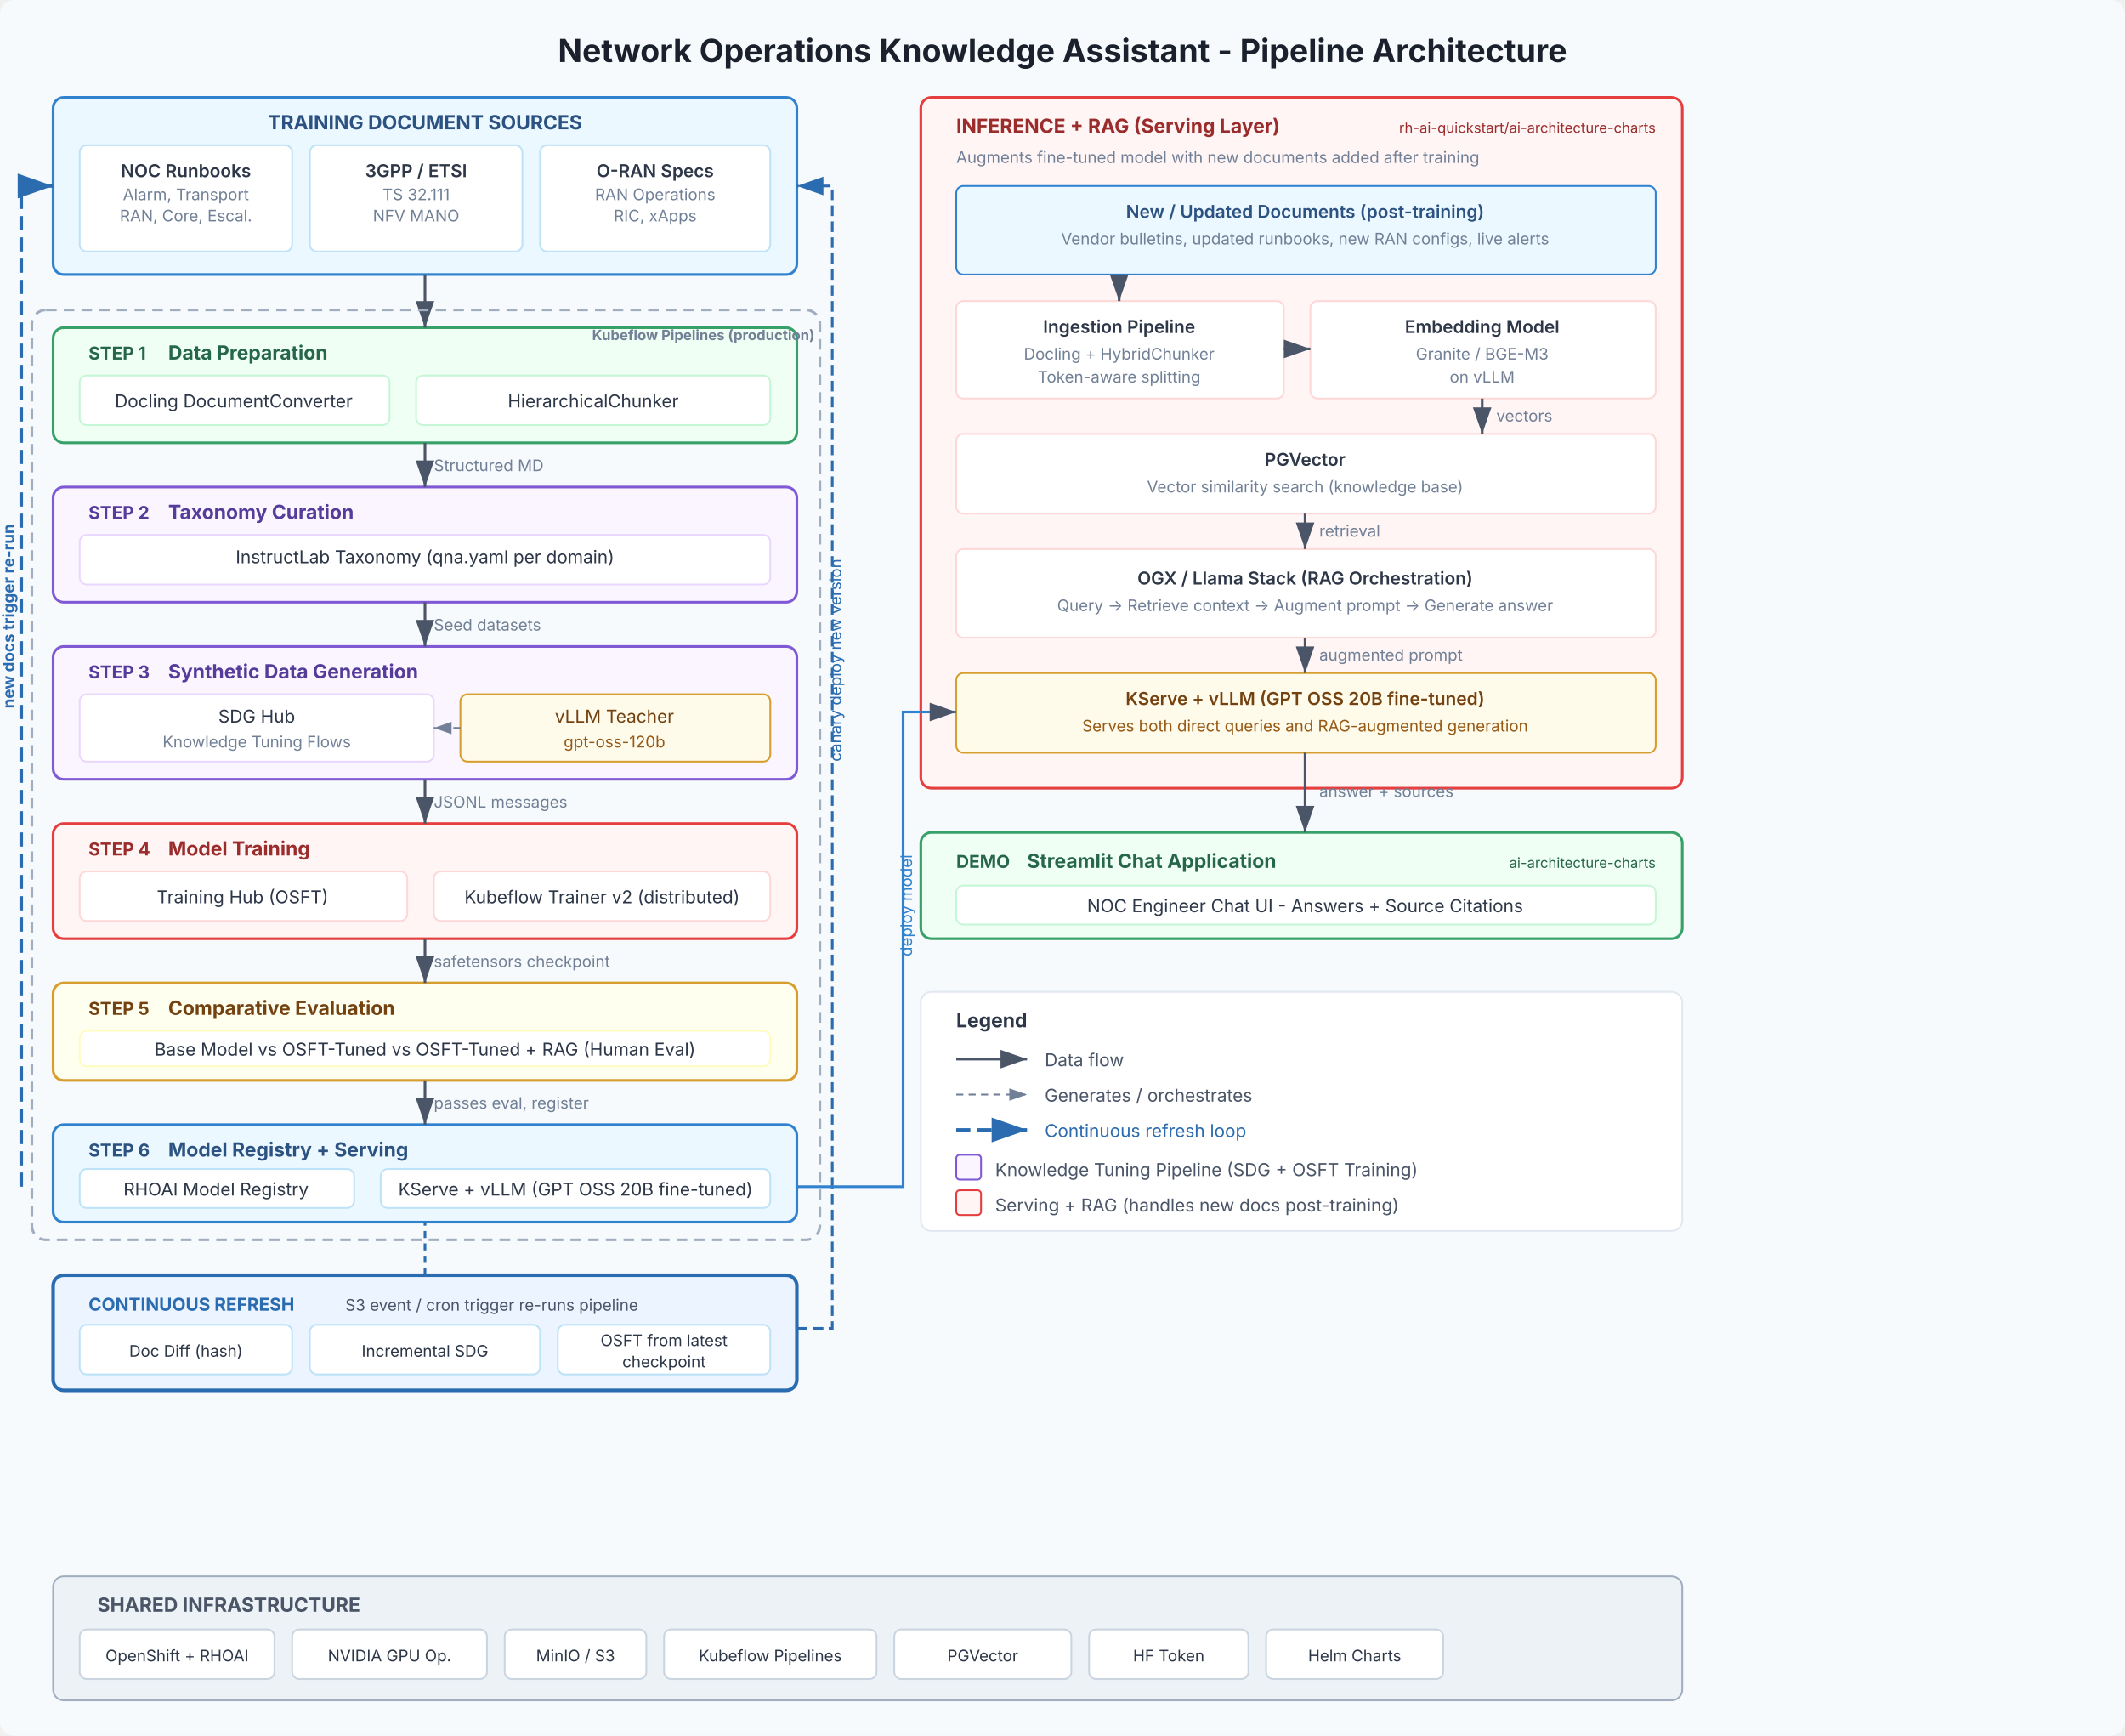
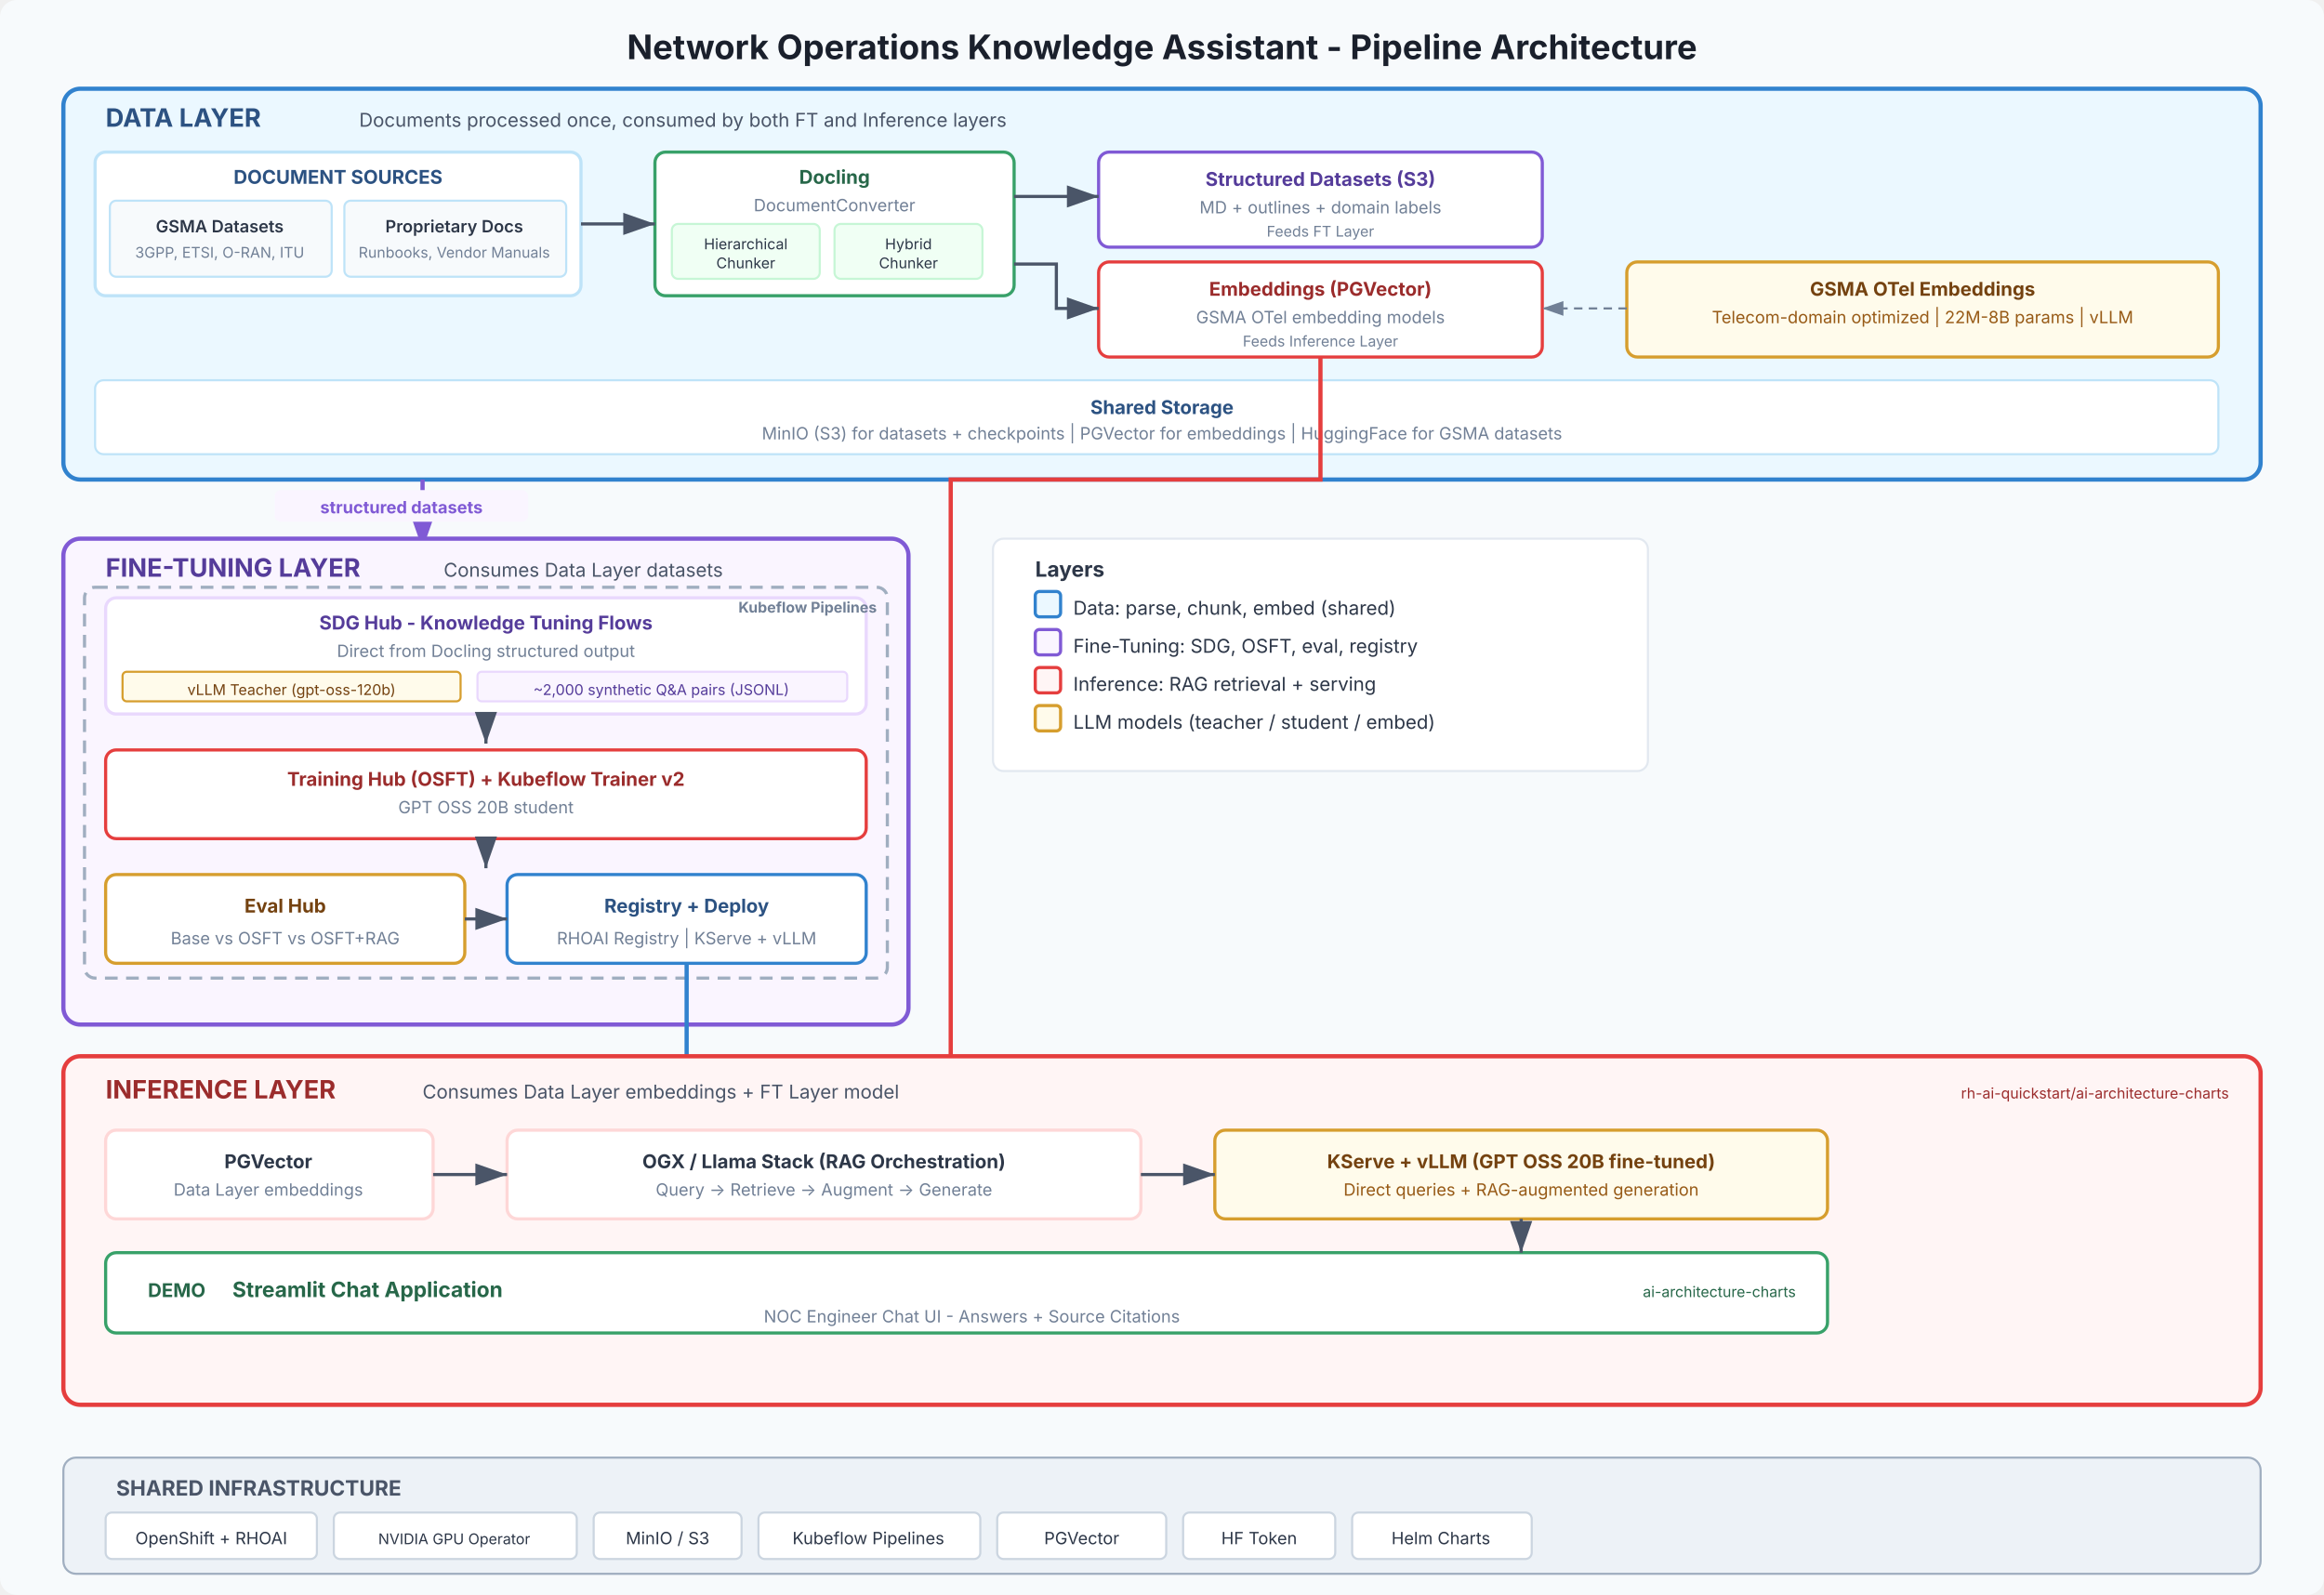
- <svg xmlns="http://www.w3.org/2000/svg" viewBox="0 0 1200 980" font-family="Inter, -apple-system, sans-serif" font-size="12">
+ <svg xmlns="http://www.w3.org/2000/svg" viewBox="0 0 1100 755" font-family="Inter, -apple-system, sans-serif" font-size="12">
  <defs>
    <marker id="arrowhead" markerWidth="10" markerHeight="7" refX="10" refY="3.5" orient="auto">
      <polygon points="0 0, 10 3.5, 0 7" fill="#4a5568" />
    </marker>
+     <marker id="arrowhead-blue" markerWidth="10" markerHeight="7" refX="10" refY="3.5" orient="auto">
+       <polygon points="0 0, 10 3.5, 0 7" fill="#2b6cb0" />
+     </marker>
+     <marker id="arrowhead-purple" markerWidth="10" markerHeight="7" refX="10" refY="3.5" orient="auto">
+       <polygon points="0 0, 10 3.5, 0 7" fill="#805ad5" />
+     </marker>
+     <marker id="arrowhead-red" markerWidth="10" markerHeight="7" refX="10" refY="3.5" orient="auto">
+       <polygon points="0 0, 10 3.5, 0 7" fill="#e53e3e" />
+     </marker>
    <marker id="arrowhead-dashed" markerWidth="10" markerHeight="7" refX="10" refY="3.5" orient="auto">
      <polygon points="0 0, 10 3.5, 0 7" fill="#718096" />
    </marker>
-     <marker id="arrowhead-refresh" markerWidth="10" markerHeight="7" refX="10" refY="3.5" orient="auto">
-       <polygon points="0 0, 10 3.5, 0 7" fill="#2b6cb0" />
-     </marker>
  </defs>
-   <rect width="1200" height="980" fill="#f7fafc" rx="8" />
-   <text x="600" y="35" text-anchor="middle" font-size="18" font-weight="bold" fill="#1a202c">Network Operations Knowledge Assistant - Pipeline Architecture</text>
-   <rect x="30" y="55" width="420" height="100" rx="6" fill="#ebf8ff" stroke="#3182ce" stroke-width="1.5" />
-   <text x="240" y="73" text-anchor="middle" font-size="11" font-weight="bold" fill="#2c5282">TRAINING DOCUMENT SOURCES</text>
-   <rect x="45" y="82" width="120" height="60" rx="4" fill="white" stroke="#bee3f8" stroke-width="1" />
-   <text x="105" y="100" text-anchor="middle" font-size="10" font-weight="600" fill="#2d3748">NOC Runbooks</text>
-   <text x="105" y="113" text-anchor="middle" font-size="9" fill="#718096">Alarm, Transport</text>
-   <text x="105" y="125" text-anchor="middle" font-size="9" fill="#718096">RAN, Core, Escal.</text>
-   <rect x="175" y="82" width="120" height="60" rx="4" fill="white" stroke="#bee3f8" stroke-width="1" />
-   <text x="235" y="100" text-anchor="middle" font-size="10" font-weight="600" fill="#2d3748">3GPP / ETSI</text>
-   <text x="235" y="113" text-anchor="middle" font-size="9" fill="#718096">TS 32.111</text>
-   <text x="235" y="125" text-anchor="middle" font-size="9" fill="#718096">NFV MANO</text>
-   <rect x="305" y="82" width="130" height="60" rx="4" fill="white" stroke="#bee3f8" stroke-width="1" />
-   <text x="370" y="100" text-anchor="middle" font-size="10" font-weight="600" fill="#2d3748">O-RAN Specs</text>
-   <text x="370" y="113" text-anchor="middle" font-size="9" fill="#718096">RAN Operations</text>
-   <text x="370" y="125" text-anchor="middle" font-size="9" fill="#718096">RIC, xApps</text>
-   <rect x="30" y="185" width="420" height="65" rx="6" fill="#f0fff4" stroke="#38a169" stroke-width="1.5" />
-   <text x="50" y="203" font-size="10" font-weight="bold" fill="#276749">STEP 1</text>
-   <text x="95" y="203" font-size="11" font-weight="bold" fill="#276749">Data Preparation</text>
-   <rect x="45" y="212" width="175" height="28" rx="4" fill="white" stroke="#c6f6d5" stroke-width="1" />
-   <text x="132" y="230" text-anchor="middle" font-size="10" fill="#2d3748">Docling DocumentConverter</text>
-   <rect x="235" y="212" width="200" height="28" rx="4" fill="white" stroke="#c6f6d5" stroke-width="1" />
-   <text x="335" y="230" text-anchor="middle" font-size="10" fill="#2d3748">HierarchicalChunker</text>
-   <line x1="240" y1="155" x2="240" y2="185" stroke="#4a5568" stroke-width="1.5" marker-end="url(#arrowhead)" />
-   <rect x="30" y="275" width="420" height="65" rx="6" fill="#faf5ff" stroke="#805ad5" stroke-width="1.5" />
-   <text x="50" y="293" font-size="10" font-weight="bold" fill="#553c9a">STEP 2</text>
-   <text x="95" y="293" font-size="11" font-weight="bold" fill="#553c9a">Taxonomy Curation</text>
-   <rect x="45" y="302" width="390" height="28" rx="4" fill="white" stroke="#e9d8fd" stroke-width="1" />
-   <text x="240" y="318" text-anchor="middle" font-size="10" fill="#2d3748">InstructLab Taxonomy (qna.yaml per domain)</text>
-   <line x1="240" y1="250" x2="240" y2="275" stroke="#4a5568" stroke-width="1.5" marker-end="url(#arrowhead)" />
-   <text x="245" y="266" font-size="9" fill="#718096">Structured MD</text>
-   <rect x="30" y="365" width="420" height="75" rx="6" fill="#faf5ff" stroke="#805ad5" stroke-width="1.5" />
-   <text x="50" y="383" font-size="10" font-weight="bold" fill="#553c9a">STEP 3</text>
-   <text x="95" y="383" font-size="11" font-weight="bold" fill="#553c9a">Synthetic Data Generation</text>
-   <rect x="45" y="392" width="200" height="38" rx="4" fill="white" stroke="#e9d8fd" stroke-width="1" />
-   <text x="145" y="408" text-anchor="middle" font-size="10" fill="#2d3748">SDG Hub</text>
-   <text x="145" y="422" text-anchor="middle" font-size="9" fill="#718096">Knowledge Tuning Flows</text>
-   <rect x="260" y="392" width="175" height="38" rx="4" fill="#fffbeb" stroke="#d69e2e" stroke-width="1" />
-   <text x="347" y="408" text-anchor="middle" font-size="10" fill="#744210">vLLM Teacher</text>
-   <text x="347" y="422" text-anchor="middle" font-size="9" fill="#975a16">gpt-oss-120b</text>
-   <line x1="240" y1="340" x2="240" y2="365" stroke="#4a5568" stroke-width="1.5" marker-end="url(#arrowhead)" />
-   <text x="245" y="356" font-size="9" fill="#718096">Seed datasets</text>
-   <line x1="260" y1="411" x2="245" y2="411" stroke="#718096" stroke-width="1" stroke-dasharray="4,3" marker-end="url(#arrowhead-dashed)" />
-   <rect x="30" y="465" width="420" height="65" rx="6" fill="#fff5f5" stroke="#e53e3e" stroke-width="1.5" />
-   <text x="50" y="483" font-size="10" font-weight="bold" fill="#9b2c2c">STEP 4</text>
-   <text x="95" y="483" font-size="11" font-weight="bold" fill="#9b2c2c">Model Training</text>
-   <rect x="45" y="492" width="185" height="28" rx="4" fill="white" stroke="#fed7d7" stroke-width="1" />
-   <text x="137" y="510" text-anchor="middle" font-size="10" fill="#2d3748">Training Hub (OSFT)</text>
-   <rect x="245" y="492" width="190" height="28" rx="4" fill="white" stroke="#fed7d7" stroke-width="1" />
-   <text x="340" y="510" text-anchor="middle" font-size="10" fill="#2d3748">Kubeflow Trainer v2 (distributed)</text>
-   <line x1="240" y1="440" x2="240" y2="465" stroke="#4a5568" stroke-width="1.5" marker-end="url(#arrowhead)" />
-   <text x="245" y="456" font-size="9" fill="#718096">JSONL messages</text>
-   <rect x="30" y="555" width="420" height="55" rx="6" fill="#fffff0" stroke="#d69e2e" stroke-width="1.5" />
-   <text x="50" y="573" font-size="10" font-weight="bold" fill="#744210">STEP 5</text>
-   <text x="95" y="573" font-size="11" font-weight="bold" fill="#744210">Comparative Evaluation</text>
-   <rect x="45" y="582" width="390" height="20" rx="4" fill="white" stroke="#fefcbf" stroke-width="1" />
-   <text x="240" y="596" text-anchor="middle" font-size="10" fill="#2d3748">Base Model vs OSFT-Tuned vs OSFT-Tuned + RAG (Human Eval)</text>
-   <line x1="240" y1="530" x2="240" y2="555" stroke="#4a5568" stroke-width="1.5" marker-end="url(#arrowhead)" />
-   <text x="245" y="546" font-size="9" fill="#718096">safetensors checkpoint</text>
-   <rect x="30" y="635" width="420" height="55" rx="6" fill="#ebf8ff" stroke="#3182ce" stroke-width="1.5" />
-   <text x="50" y="653" font-size="10" font-weight="bold" fill="#2c5282">STEP 6</text>
-   <text x="95" y="653" font-size="11" font-weight="bold" fill="#2c5282">Model Registry + Serving</text>
-   <rect x="45" y="660" width="155" height="22" rx="4" fill="white" stroke="#bee3f8" stroke-width="1" />
-   <text x="122" y="675" text-anchor="middle" font-size="10" fill="#2d3748">RHOAI Model Registry</text>
-   <rect x="215" y="660" width="220" height="22" rx="4" fill="white" stroke="#bee3f8" stroke-width="1" />
-   <text x="325" y="675" text-anchor="middle" font-size="10" fill="#2d3748">KServe + vLLM (GPT OSS 20B fine-tuned)</text>
-   <line x1="240" y1="610" x2="240" y2="635" stroke="#4a5568" stroke-width="1.5" marker-end="url(#arrowhead)" />
-   <text x="245" y="626" font-size="9" fill="#718096">passes eval, register</text>
-   <rect x="18" y="175" width="445" height="525" rx="8" fill="none" stroke="#a0aec0" stroke-width="1.5" stroke-dasharray="6,4" />
-   <text x="460" y="192" text-anchor="end" font-size="8" font-weight="bold" fill="#718096">Kubeflow Pipelines (production)</text>
-   <rect x="30" y="720" width="420" height="65" rx="6" fill="#ebf4ff" stroke="#2b6cb0" stroke-width="2" />
-   <text x="50" y="740" font-size="10" font-weight="bold" fill="#2b6cb0">CONTINUOUS REFRESH</text>
-   <text x="195" y="740" font-size="9" fill="#4a5568">S3 event / cron trigger re-runs pipeline</text>
-   <rect x="45" y="748" width="120" height="28" rx="4" fill="white" stroke="#bee3f8" stroke-width="1" />
-   <text x="105" y="766" text-anchor="middle" font-size="9" fill="#2d3748">Doc Diff (hash)</text>
-   <rect x="175" y="748" width="130" height="28" rx="4" fill="white" stroke="#bee3f8" stroke-width="1" />
-   <text x="240" y="766" text-anchor="middle" font-size="9" fill="#2d3748">Incremental SDG</text>
-   <rect x="315" y="748" width="120" height="28" rx="4" fill="white" stroke="#bee3f8" stroke-width="1" />
-   <text x="375" y="760" text-anchor="middle" font-size="9" fill="#2d3748">OSFT from latest</text>
-   <text x="375" y="772" text-anchor="middle" font-size="9" fill="#2d3748">checkpoint</text>
-   <path d="M 12 670 L 12 105 L 30 105" fill="none" stroke="#2b6cb0" stroke-width="2" stroke-dasharray="8,4" marker-end="url(#arrowhead-refresh)" />
-   <text x="8" y="400" font-size="9" font-weight="bold" fill="#2b6cb0" transform="rotate(-90, 8, 400)">new docs trigger re-run</text>
-   <line x1="240" y1="720" x2="240" y2="690" stroke="#2b6cb0" stroke-width="1.5" stroke-dasharray="4,3" />
-   <path d="M 450 750 L 470 750 L 470 105 L 450 105" fill="none" stroke="#2b6cb0" stroke-width="1.5" stroke-dasharray="6,3" marker-end="url(#arrowhead-refresh)" />
-   <text x="475" y="430" font-size="9" fill="#2b6cb0" transform="rotate(-90, 475, 430)">canary deploy new version</text>
-   <rect x="520" y="55" width="430" height="390" rx="6" fill="#fff5f5" stroke="#e53e3e" stroke-width="1.5" />
-   <text x="540" y="75" font-size="11" font-weight="bold" fill="#9b2c2c">INFERENCE + RAG (Serving Layer)</text>
-   <text x="935" y="75" text-anchor="end" font-size="8" fill="#9b2c2c">rh-ai-quickstart/ai-architecture-charts</text>
-   <text x="540" y="92" font-size="9" fill="#718096">Augments fine-tuned model with new documents added after training</text>
-   <rect x="540" y="105" width="395" height="50" rx="4" fill="#ebf8ff" stroke="#3182ce" stroke-width="1" />
-   <text x="737" y="123" text-anchor="middle" font-size="10" font-weight="600" fill="#2c5282">New / Updated Documents (post-training)</text>
-   <text x="737" y="138" text-anchor="middle" font-size="9" fill="#718096">Vendor bulletins, updated runbooks, new RAN configs, live alerts</text>
-   <rect x="540" y="170" width="185" height="55" rx="4" fill="white" stroke="#fed7d7" stroke-width="1" />
-   <text x="632" y="188" text-anchor="middle" font-size="10" font-weight="600" fill="#2d3748">Ingestion Pipeline</text>
-   <text x="632" y="203" text-anchor="middle" font-size="9" fill="#718096">Docling + HybridChunker</text>
-   <text x="632" y="216" text-anchor="middle" font-size="9" fill="#718096">Token-aware splitting</text>
-   <rect x="740" y="170" width="195" height="55" rx="4" fill="white" stroke="#fed7d7" stroke-width="1" />
-   <text x="837" y="188" text-anchor="middle" font-size="10" font-weight="600" fill="#2d3748">Embedding Model</text>
-   <text x="837" y="203" text-anchor="middle" font-size="9" fill="#718096">Granite / BGE-M3</text>
-   <text x="837" y="216" text-anchor="middle" font-size="9" fill="#718096">on vLLM</text>
-   <line x1="632" y1="155" x2="632" y2="170" stroke="#4a5568" stroke-width="1.5" marker-end="url(#arrowhead)" />
-   <line x1="725" y1="197" x2="740" y2="197" stroke="#4a5568" stroke-width="1.5" marker-end="url(#arrowhead)" />
-   <rect x="540" y="245" width="395" height="45" rx="4" fill="white" stroke="#fed7d7" stroke-width="1" />
-   <text x="737" y="263" text-anchor="middle" font-size="10" font-weight="600" fill="#2d3748">PGVector</text>
-   <text x="737" y="278" text-anchor="middle" font-size="9" fill="#718096">Vector similarity search (knowledge base)</text>
-   <line x1="837" y1="225" x2="837" y2="245" stroke="#4a5568" stroke-width="1.5" marker-end="url(#arrowhead)" />
-   <text x="845" y="238" font-size="9" fill="#718096">vectors</text>
-   <rect x="540" y="310" width="395" height="50" rx="4" fill="white" stroke="#fed7d7" stroke-width="1" />
-   <text x="737" y="330" text-anchor="middle" font-size="10" font-weight="600" fill="#2d3748">OGX / Llama Stack (RAG Orchestration)</text>
-   <text x="737" y="345" text-anchor="middle" font-size="9" fill="#718096">Query -&gt; Retrieve context -&gt; Augment prompt -&gt; Generate answer</text>
-   <line x1="737" y1="290" x2="737" y2="310" stroke="#4a5568" stroke-width="1.5" marker-end="url(#arrowhead)" />
-   <text x="745" y="303" font-size="9" fill="#718096">retrieval</text>
-   <rect x="540" y="380" width="395" height="45" rx="4" fill="#fffbeb" stroke="#d69e2e" stroke-width="1" />
-   <text x="737" y="398" text-anchor="middle" font-size="10" font-weight="600" fill="#744210">KServe + vLLM (GPT OSS 20B fine-tuned)</text>
-   <text x="737" y="413" text-anchor="middle" font-size="9" fill="#975a16">Serves both direct queries and RAG-augmented generation</text>
-   <line x1="737" y1="360" x2="737" y2="380" stroke="#4a5568" stroke-width="1.5" marker-end="url(#arrowhead)" />
-   <text x="745" y="373" font-size="9" fill="#718096">augmented prompt</text>
-   <path d="M 450 670 L 510 670 L 510 402 L 540 402" fill="none" stroke="#3182ce" stroke-width="1.5" marker-end="url(#arrowhead)" />
-   <text x="515" y="540" font-size="9" fill="#3182ce" transform="rotate(-90, 515, 540)">deploy model</text>
-   <rect x="520" y="470" width="430" height="60" rx="6" fill="#f0fff4" stroke="#38a169" stroke-width="1.5" />
-   <text x="540" y="490" font-size="10" font-weight="bold" fill="#276749">DEMO</text>
-   <text x="580" y="490" font-size="11" font-weight="bold" fill="#276749">Streamlit Chat Application</text>
-   <text x="935" y="490" text-anchor="end" font-size="8" fill="#276749">ai-architecture-charts</text>
-   <rect x="540" y="500" width="395" height="22" rx="4" fill="white" stroke="#c6f6d5" stroke-width="1" />
-   <text x="737" y="515" text-anchor="middle" font-size="10" fill="#2d3748">NOC Engineer Chat UI - Answers + Source Citations</text>
-   <line x1="737" y1="425" x2="737" y2="470" stroke="#4a5568" stroke-width="1.5" marker-end="url(#arrowhead)" />
-   <text x="745" y="450" font-size="9" fill="#718096">answer + sources</text>
-   <rect x="30" y="890" width="920" height="70" rx="6" fill="#edf2f7" stroke="#a0aec0" stroke-width="1" />
-   <text x="55" y="910" font-size="11" font-weight="bold" fill="#4a5568">SHARED INFRASTRUCTURE</text>
-   <rect x="45" y="920" width="110" height="28" rx="4" fill="white" stroke="#cbd5e0" stroke-width="1" />
-   <text x="100" y="938" text-anchor="middle" font-size="9" fill="#2d3748">OpenShift + RHOAI</text>
-   <rect x="165" y="920" width="110" height="28" rx="4" fill="white" stroke="#cbd5e0" stroke-width="1" />
-   <text x="220" y="938" text-anchor="middle" font-size="9" fill="#2d3748">NVIDIA GPU Op.</text>
-   <rect x="285" y="920" width="80" height="28" rx="4" fill="white" stroke="#cbd5e0" stroke-width="1" />
-   <text x="325" y="938" text-anchor="middle" font-size="9" fill="#2d3748">MinIO / S3</text>
-   <rect x="375" y="920" width="120" height="28" rx="4" fill="white" stroke="#cbd5e0" stroke-width="1" />
-   <text x="435" y="938" text-anchor="middle" font-size="9" fill="#2d3748">Kubeflow Pipelines</text>
-   <rect x="505" y="920" width="100" height="28" rx="4" fill="white" stroke="#cbd5e0" stroke-width="1" />
-   <text x="555" y="938" text-anchor="middle" font-size="9" fill="#2d3748">PGVector</text>
-   <rect x="615" y="920" width="90" height="28" rx="4" fill="white" stroke="#cbd5e0" stroke-width="1" />
-   <text x="660" y="938" text-anchor="middle" font-size="9" fill="#2d3748">HF Token</text>
-   <rect x="715" y="920" width="100" height="28" rx="4" fill="white" stroke="#cbd5e0" stroke-width="1" />
-   <text x="765" y="938" text-anchor="middle" font-size="9" fill="#2d3748">Helm Charts</text>
-   <rect x="520" y="560" width="430" height="135" rx="6" fill="white" stroke="#e2e8f0" stroke-width="1" />
-   <text x="540" y="580" font-size="11" font-weight="bold" fill="#2d3748">Legend</text>
-   <line x1="540" y1="598" x2="580" y2="598" stroke="#4a5568" stroke-width="1.5" marker-end="url(#arrowhead)" />
-   <text x="590" y="602" font-size="10" fill="#4a5568">Data flow</text>
-   <line x1="540" y1="618" x2="580" y2="618" stroke="#718096" stroke-width="1" stroke-dasharray="4,3" marker-end="url(#arrowhead-dashed)" />
-   <text x="590" y="622" font-size="10" fill="#4a5568">Generates / orchestrates</text>
-   <line x1="540" y1="638" x2="580" y2="638" stroke="#2b6cb0" stroke-width="2" stroke-dasharray="8,4" marker-end="url(#arrowhead-refresh)" />
-   <text x="590" y="642" font-size="10" fill="#2b6cb0">Continuous refresh loop</text>
-   <rect x="540" y="652" width="14" height="14" rx="2" fill="#faf5ff" stroke="#805ad5" stroke-width="1" />
-   <text x="562" y="664" font-size="10" fill="#4a5568">Knowledge Tuning Pipeline (SDG + OSFT Training)</text>
-   <rect x="540" y="672" width="14" height="14" rx="2" fill="#fff5f5" stroke="#e53e3e" stroke-width="1" />
-   <text x="562" y="684" font-size="10" fill="#4a5568">Serving + RAG (handles new docs post-training)</text>
+   <rect width="1100" height="755" fill="#f7fafc" rx="8" />
+   <text x="550" y="28" text-anchor="middle" font-size="16" font-weight="bold" fill="#1a202c">Network Operations Knowledge Assistant - Pipeline Architecture</text>
+   <rect x="30" y="42" width="1040" height="185" rx="8" fill="#ebf8ff" stroke="#3182ce" stroke-width="2" />
+   <text x="50" y="60" font-size="12" font-weight="bold" fill="#2c5282">DATA LAYER</text>
+   <text x="170" y="60" font-size="9" fill="#4a5568">Documents processed once, consumed by both FT and Inference layers</text>
+   <rect x="45" y="72" width="230" height="68" rx="5" fill="white" stroke="#bee3f8" stroke-width="1.5" />
+   <text x="160" y="87" text-anchor="middle" font-size="9" font-weight="bold" fill="#2c5282">DOCUMENT SOURCES</text>
+   <rect x="52" y="95" width="105" height="36" rx="3" fill="#f7fafc" stroke="#bee3f8" stroke-width="1" />
+   <text x="104" y="110" text-anchor="middle" font-size="8" font-weight="600" fill="#2d3748">GSMA Datasets</text>
+   <text x="104" y="122" text-anchor="middle" font-size="7" fill="#718096">3GPP, ETSI, O-RAN, ITU</text>
+   <rect x="163" y="95" width="105" height="36" rx="3" fill="#f7fafc" stroke="#bee3f8" stroke-width="1" />
+   <text x="215" y="110" text-anchor="middle" font-size="8" font-weight="600" fill="#2d3748">Proprietary Docs</text>
+   <text x="215" y="122" text-anchor="middle" font-size="7" fill="#718096">Runbooks, Vendor Manuals</text>
+   <rect x="310" y="72" width="170" height="68" rx="5" fill="white" stroke="#38a169" stroke-width="1.5" />
+   <text x="395" y="87" text-anchor="middle" font-size="9" font-weight="bold" fill="#276749">Docling</text>
+   <text x="395" y="100" text-anchor="middle" font-size="8" fill="#718096">DocumentConverter</text>
+   <rect x="318" y="106" width="70" height="26" rx="3" fill="#f0fff4" stroke="#c6f6d5" stroke-width="1" />
+   <text x="353" y="118" text-anchor="middle" font-size="7" fill="#2d3748">Hierarchical</text>
+   <text x="353" y="127" text-anchor="middle" font-size="7" fill="#2d3748">Chunker</text>
+   <rect x="395" y="106" width="70" height="26" rx="3" fill="#f0fff4" stroke="#c6f6d5" stroke-width="1" />
+   <text x="430" y="118" text-anchor="middle" font-size="7" fill="#2d3748">Hybrid</text>
+   <text x="430" y="127" text-anchor="middle" font-size="7" fill="#2d3748">Chunker</text>
+   <line x1="275" y1="106" x2="310" y2="106" stroke="#4a5568" stroke-width="1.5" marker-end="url(#arrowhead)" />
+   <rect x="520" y="72" width="210" height="45" rx="5" fill="white" stroke="#805ad5" stroke-width="1.5" />
+   <text x="625" y="88" text-anchor="middle" font-size="9" font-weight="bold" fill="#553c9a">Structured Datasets (S3)</text>
+   <text x="625" y="101" text-anchor="middle" font-size="8" fill="#718096">MD + outlines + domain labels</text>
+   <text x="625" y="112" text-anchor="middle" font-size="7" fill="#718096">Feeds FT Layer</text>
+   <rect x="520" y="124" width="210" height="45" rx="5" fill="white" stroke="#e53e3e" stroke-width="1.5" />
+   <text x="625" y="140" text-anchor="middle" font-size="9" font-weight="bold" fill="#9b2c2c">Embeddings (PGVector)</text>
+   <text x="625" y="153" text-anchor="middle" font-size="8" fill="#718096">GSMA OTel embedding models</text>
+   <text x="625" y="164" text-anchor="middle" font-size="7" fill="#718096">Feeds Inference Layer</text>
+   <line x1="480" y1="93" x2="520" y2="93" stroke="#4a5568" stroke-width="1.5" marker-end="url(#arrowhead)" />
+   <path d="M 480 125 L 500 125 L 500 146 L 520 146" fill="none" stroke="#4a5568" stroke-width="1.5" marker-end="url(#arrowhead)" />
+   <rect x="770" y="124" width="280" height="45" rx="5" fill="#fffbeb" stroke="#d69e2e" stroke-width="1.5" />
+   <text x="910" y="140" text-anchor="middle" font-size="9" font-weight="bold" fill="#744210">GSMA OTel Embeddings</text>
+   <text x="910" y="153" text-anchor="middle" font-size="8" fill="#975a16">Telecom-domain optimized | 22M-8B params | vLLM</text>
+   <line x1="770" y1="146" x2="730" y2="146" stroke="#718096" stroke-width="1" stroke-dasharray="4,3" marker-end="url(#arrowhead-dashed)" />
+   <rect x="45" y="180" width="1005" height="35" rx="4" fill="white" stroke="#bee3f8" stroke-width="1" />
+   <text x="550" y="196" text-anchor="middle" font-size="9" font-weight="bold" fill="#2c5282">Shared Storage</text>
+   <text x="550" y="208" text-anchor="middle" font-size="8" fill="#718096">MinIO (S3) for datasets + checkpoints | PGVector for embeddings | HuggingFace for GSMA datasets</text>
+   <path d="M 200 227 L 200 260" fill="none" stroke="#805ad5" stroke-width="2" marker-end="url(#arrowhead-purple)" />
+   <rect x="130" y="232" width="120" height="15" rx="3" fill="#faf5ff" stroke="none" />
+   <text x="190" y="243" text-anchor="middle" font-size="8" font-weight="bold" fill="#805ad5">structured datasets</text>
+   <rect x="30" y="255" width="400" height="230" rx="8" fill="#faf5ff" stroke="#805ad5" stroke-width="2" />
+   <text x="50" y="273" font-size="12" font-weight="bold" fill="#553c9a">FINE-TUNING LAYER</text>
+   <text x="210" y="273" font-size="9" fill="#4a5568">Consumes Data Layer datasets</text>
+   <rect x="50" y="283" width="360" height="55" rx="5" fill="white" stroke="#e9d8fd" stroke-width="1.5" />
+   <text x="230" y="298" text-anchor="middle" font-size="9" font-weight="bold" fill="#553c9a">SDG Hub - Knowledge Tuning Flows</text>
+   <text x="230" y="311" text-anchor="middle" font-size="8" fill="#718096">Direct from Docling structured output</text>
+   <rect x="58" y="318" width="160" height="14" rx="2" fill="#fffbeb" stroke="#d69e2e" stroke-width="1" />
+   <text x="138" y="329" text-anchor="middle" font-size="7" fill="#744210">vLLM Teacher (gpt-oss-120b)</text>
+   <rect x="226" y="318" width="175" height="14" rx="2" fill="#faf5ff" stroke="#e9d8fd" stroke-width="1" />
+   <text x="313" y="329" text-anchor="middle" font-size="7" fill="#553c9a">~2,000 synthetic Q&amp;A pairs (JSONL)</text>
+   <line x1="230" y1="338" x2="230" y2="352" stroke="#4a5568" stroke-width="1.5" marker-end="url(#arrowhead)" />
+   <rect x="50" y="355" width="360" height="42" rx="5" fill="white" stroke="#e53e3e" stroke-width="1.5" />
+   <text x="230" y="372" text-anchor="middle" font-size="9" font-weight="bold" fill="#9b2c2c">Training Hub (OSFT) + Kubeflow Trainer v2</text>
+   <text x="230" y="385" text-anchor="middle" font-size="8" fill="#718096">GPT OSS 20B student</text>
+   <line x1="230" y1="397" x2="230" y2="411" stroke="#4a5568" stroke-width="1.5" marker-end="url(#arrowhead)" />
+   <rect x="50" y="414" width="170" height="42" rx="5" fill="white" stroke="#d69e2e" stroke-width="1.5" />
+   <text x="135" y="432" text-anchor="middle" font-size="9" font-weight="bold" fill="#744210">Eval Hub</text>
+   <text x="135" y="447" text-anchor="middle" font-size="8" fill="#718096">Base vs OSFT vs OSFT+RAG</text>
+   <rect x="240" y="414" width="170" height="42" rx="5" fill="white" stroke="#3182ce" stroke-width="1.5" />
+   <text x="325" y="432" text-anchor="middle" font-size="9" font-weight="bold" fill="#2c5282">Registry + Deploy</text>
+   <text x="325" y="447" text-anchor="middle" font-size="8" fill="#718096">RHOAI Registry | KServe + vLLM</text>
+   <line x1="220" y1="435" x2="240" y2="435" stroke="#4a5568" stroke-width="1.5" marker-end="url(#arrowhead)" />
+   <rect x="40" y="278" width="380" height="185" rx="5" fill="none" stroke="#a0aec0" stroke-width="1.5" stroke-dasharray="6,4" />
+   <text x="415" y="290" text-anchor="end" font-size="7" font-weight="bold" fill="#718096">Kubeflow Pipelines</text>
+   <path d="M 325 456 L 325 510 L 745 510 L 745 530" fill="none" stroke="#3182ce" stroke-width="2" marker-end="url(#arrowhead-blue)" />
+   <rect x="475" y="502" width="85" height="14" rx="3" fill="#f7fafc" stroke="none" />
+   <text x="517" y="512" text-anchor="middle" font-size="8" fill="#3182ce">deploy model</text>
+   <path d="M 625 169 L 625 227 L 450 227 L 450 510 L 130 510 L 130 530" fill="none" stroke="#e53e3e" stroke-width="2" marker-end="url(#arrowhead-red)" />
+   <rect x="213" y="502" width="72" height="14" rx="3" fill="#f7fafc" stroke="none" />
+   <text x="249" y="512" text-anchor="middle" font-size="8" fill="#9b2c2c">embeddings</text>
+   <rect x="30" y="500" width="1040" height="165" rx="8" fill="#fff5f5" stroke="#e53e3e" stroke-width="2" />
+   <text x="50" y="520" font-size="12" font-weight="bold" fill="#9b2c2c">INFERENCE LAYER</text>
+   <text x="200" y="520" font-size="9" fill="#4a5568">Consumes Data Layer embeddings + FT Layer model</text>
+   <text x="1055" y="520" text-anchor="end" font-size="7" fill="#9b2c2c">rh-ai-quickstart/ai-architecture-charts</text>
+   <rect x="50" y="535" width="155" height="42" rx="5" fill="white" stroke="#fed7d7" stroke-width="1.5" />
+   <text x="127" y="553" text-anchor="middle" font-size="9" font-weight="bold" fill="#2d3748">PGVector</text>
+   <text x="127" y="566" text-anchor="middle" font-size="8" fill="#718096">Data Layer embeddings</text>
+   <rect x="240" y="535" width="300" height="42" rx="5" fill="white" stroke="#fed7d7" stroke-width="1.5" />
+   <text x="390" y="553" text-anchor="middle" font-size="9" font-weight="bold" fill="#2d3748">OGX / Llama Stack (RAG Orchestration)</text>
+   <text x="390" y="566" text-anchor="middle" font-size="8" fill="#718096">Query -&gt; Retrieve -&gt; Augment -&gt; Generate</text>
+   <rect x="575" y="535" width="290" height="42" rx="5" fill="#fffbeb" stroke="#d69e2e" stroke-width="1.5" />
+   <text x="720" y="553" text-anchor="middle" font-size="9" font-weight="bold" fill="#744210">KServe + vLLM (GPT OSS 20B fine-tuned)</text>
+   <text x="720" y="566" text-anchor="middle" font-size="8" fill="#975a16">Direct queries + RAG-augmented generation</text>
+   <line x1="205" y1="556" x2="240" y2="556" stroke="#4a5568" stroke-width="1.5" marker-end="url(#arrowhead)" />
+   <line x1="540" y1="556" x2="575" y2="556" stroke="#4a5568" stroke-width="1.5" marker-end="url(#arrowhead)" />
+   <rect x="50" y="593" width="815" height="38" rx="5" fill="white" stroke="#38a169" stroke-width="1.5" />
+   <text x="70" y="614" font-size="9" font-weight="bold" fill="#276749">DEMO</text>
+   <text x="110" y="614" font-size="10" font-weight="bold" fill="#276749">Streamlit Chat Application</text>
+   <text x="850" y="614" text-anchor="end" font-size="7" fill="#276749">ai-architecture-charts</text>
+   <text x="460" y="626" text-anchor="middle" font-size="8" fill="#718096">NOC Engineer Chat UI - Answers + Source Citations</text>
+   <line x1="720" y1="577" x2="720" y2="593" stroke="#4a5568" stroke-width="1.5" marker-end="url(#arrowhead)" />
+   <rect x="30" y="690" width="1040" height="55" rx="6" fill="#edf2f7" stroke="#a0aec0" stroke-width="1" />
+   <text x="55" y="708" font-size="10" font-weight="bold" fill="#4a5568">SHARED INFRASTRUCTURE</text>
+   <rect x="50" y="716" width="100" height="22" rx="3" fill="white" stroke="#cbd5e0" stroke-width="1" />
+   <text x="100" y="731" text-anchor="middle" font-size="8" fill="#2d3748">OpenShift + RHOAI</text>
+   <rect x="158" y="716" width="115" height="22" rx="3" fill="white" stroke="#cbd5e0" stroke-width="1" />
+   <text x="215" y="731" text-anchor="middle" font-size="7" fill="#2d3748">NVIDIA GPU Operator</text>
+   <rect x="281" y="716" width="70" height="22" rx="3" fill="white" stroke="#cbd5e0" stroke-width="1" />
+   <text x="316" y="731" text-anchor="middle" font-size="8" fill="#2d3748">MinIO / S3</text>
+   <rect x="359" y="716" width="105" height="22" rx="3" fill="white" stroke="#cbd5e0" stroke-width="1" />
+   <text x="411" y="731" text-anchor="middle" font-size="8" fill="#2d3748">Kubeflow Pipelines</text>
+   <rect x="472" y="716" width="80" height="22" rx="3" fill="white" stroke="#cbd5e0" stroke-width="1" />
+   <text x="512" y="731" text-anchor="middle" font-size="8" fill="#2d3748">PGVector</text>
+   <rect x="560" y="716" width="72" height="22" rx="3" fill="white" stroke="#cbd5e0" stroke-width="1" />
+   <text x="596" y="731" text-anchor="middle" font-size="8" fill="#2d3748">HF Token</text>
+   <rect x="640" y="716" width="85" height="22" rx="3" fill="white" stroke="#cbd5e0" stroke-width="1" />
+   <text x="682" y="731" text-anchor="middle" font-size="8" fill="#2d3748">Helm Charts</text>
+   <rect x="470" y="255" width="310" height="110" rx="5" fill="white" stroke="#e2e8f0" stroke-width="1" />
+   <text x="490" y="273" font-size="10" font-weight="bold" fill="#2d3748">Layers</text>
+   <rect x="490" y="280" width="12" height="12" rx="2" fill="#ebf8ff" stroke="#3182ce" stroke-width="1.5" />
+   <text x="508" y="291" font-size="9" fill="#2d3748">Data: parse, chunk, embed (shared)</text>
+   <rect x="490" y="298" width="12" height="12" rx="2" fill="#faf5ff" stroke="#805ad5" stroke-width="1.5" />
+   <text x="508" y="309" font-size="9" fill="#2d3748">Fine-Tuning: SDG, OSFT, eval, registry</text>
+   <rect x="490" y="316" width="12" height="12" rx="2" fill="#fff5f5" stroke="#e53e3e" stroke-width="1.5" />
+   <text x="508" y="327" font-size="9" fill="#2d3748">Inference: RAG retrieval + serving</text>
+   <rect x="490" y="334" width="12" height="12" rx="2" fill="#fffbeb" stroke="#d69e2e" stroke-width="1.5" />
+   <text x="508" y="345" font-size="9" fill="#2d3748">LLM models (teacher / student / embed)</text>
</svg>
